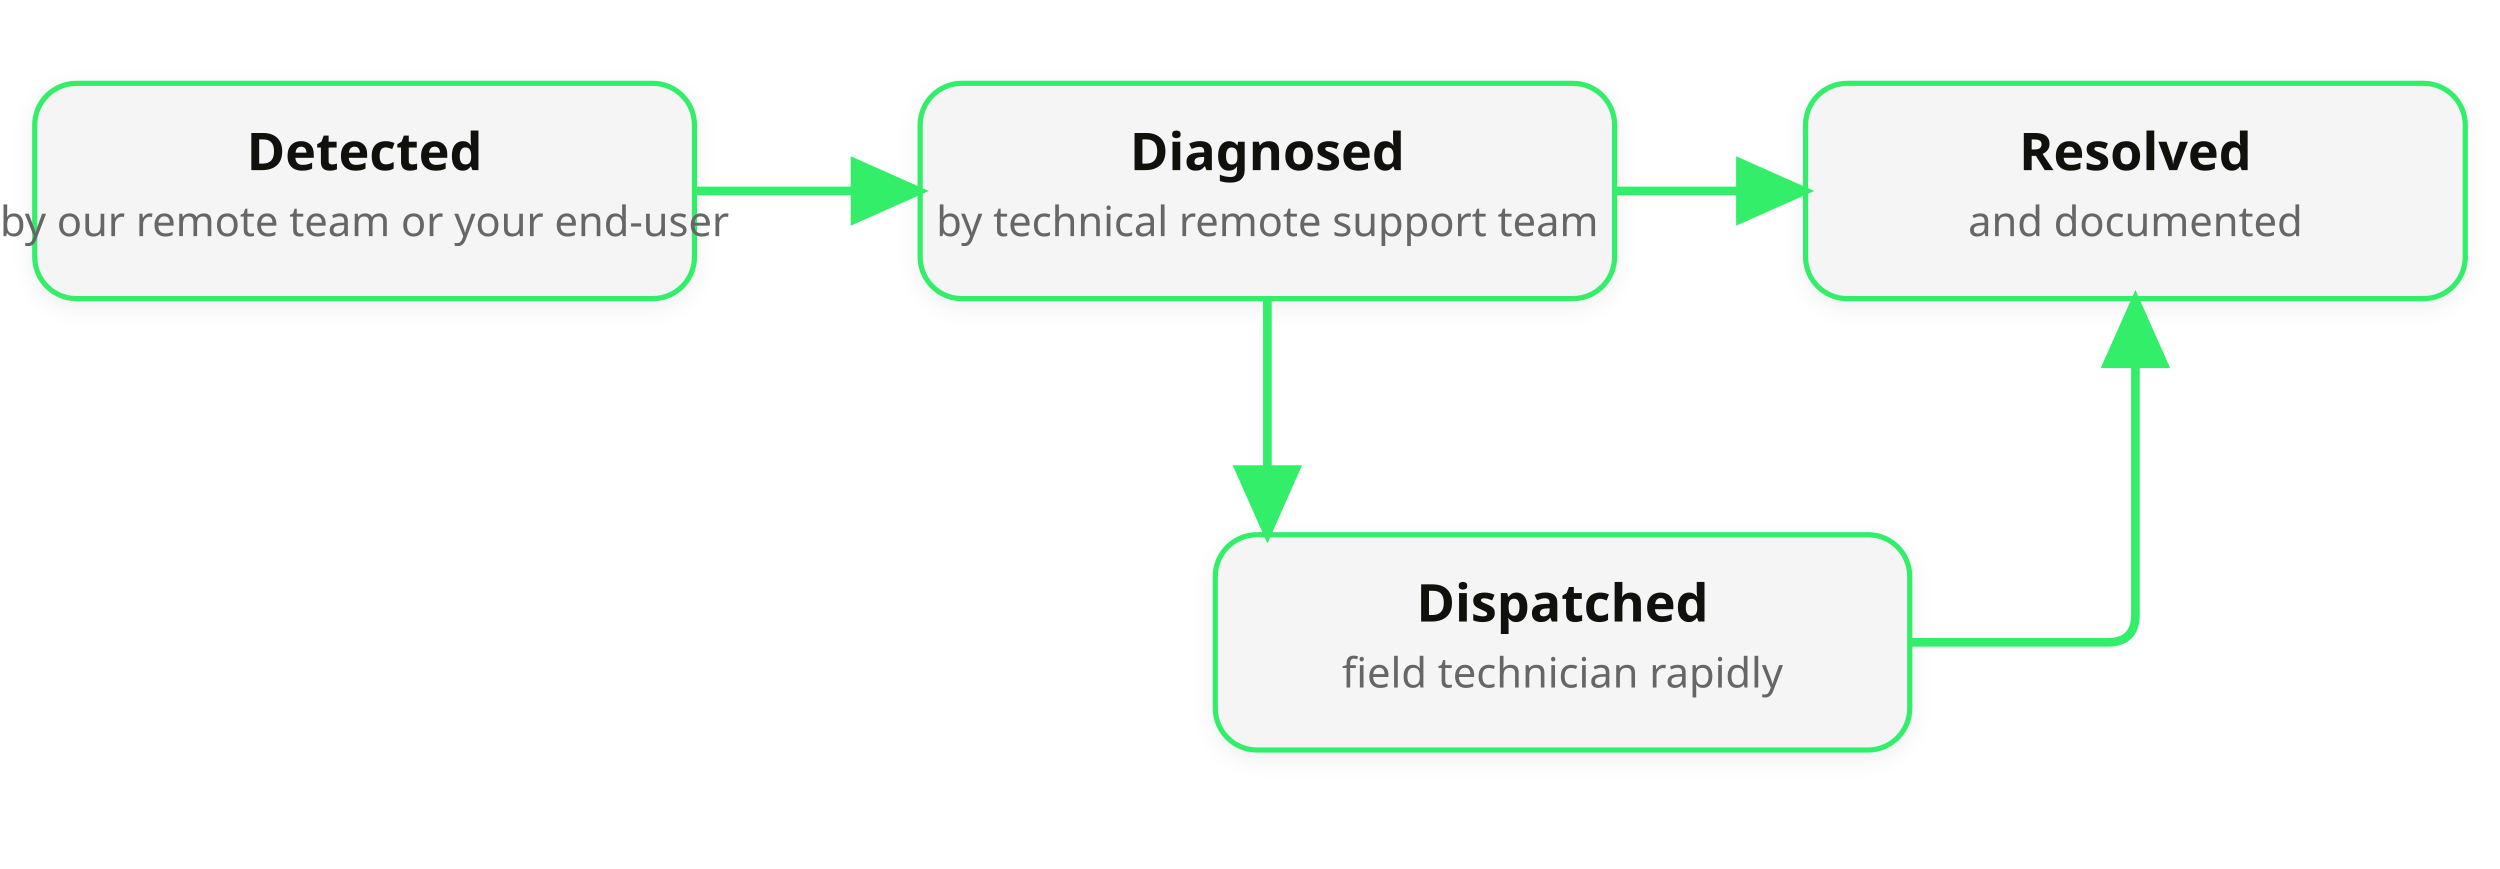
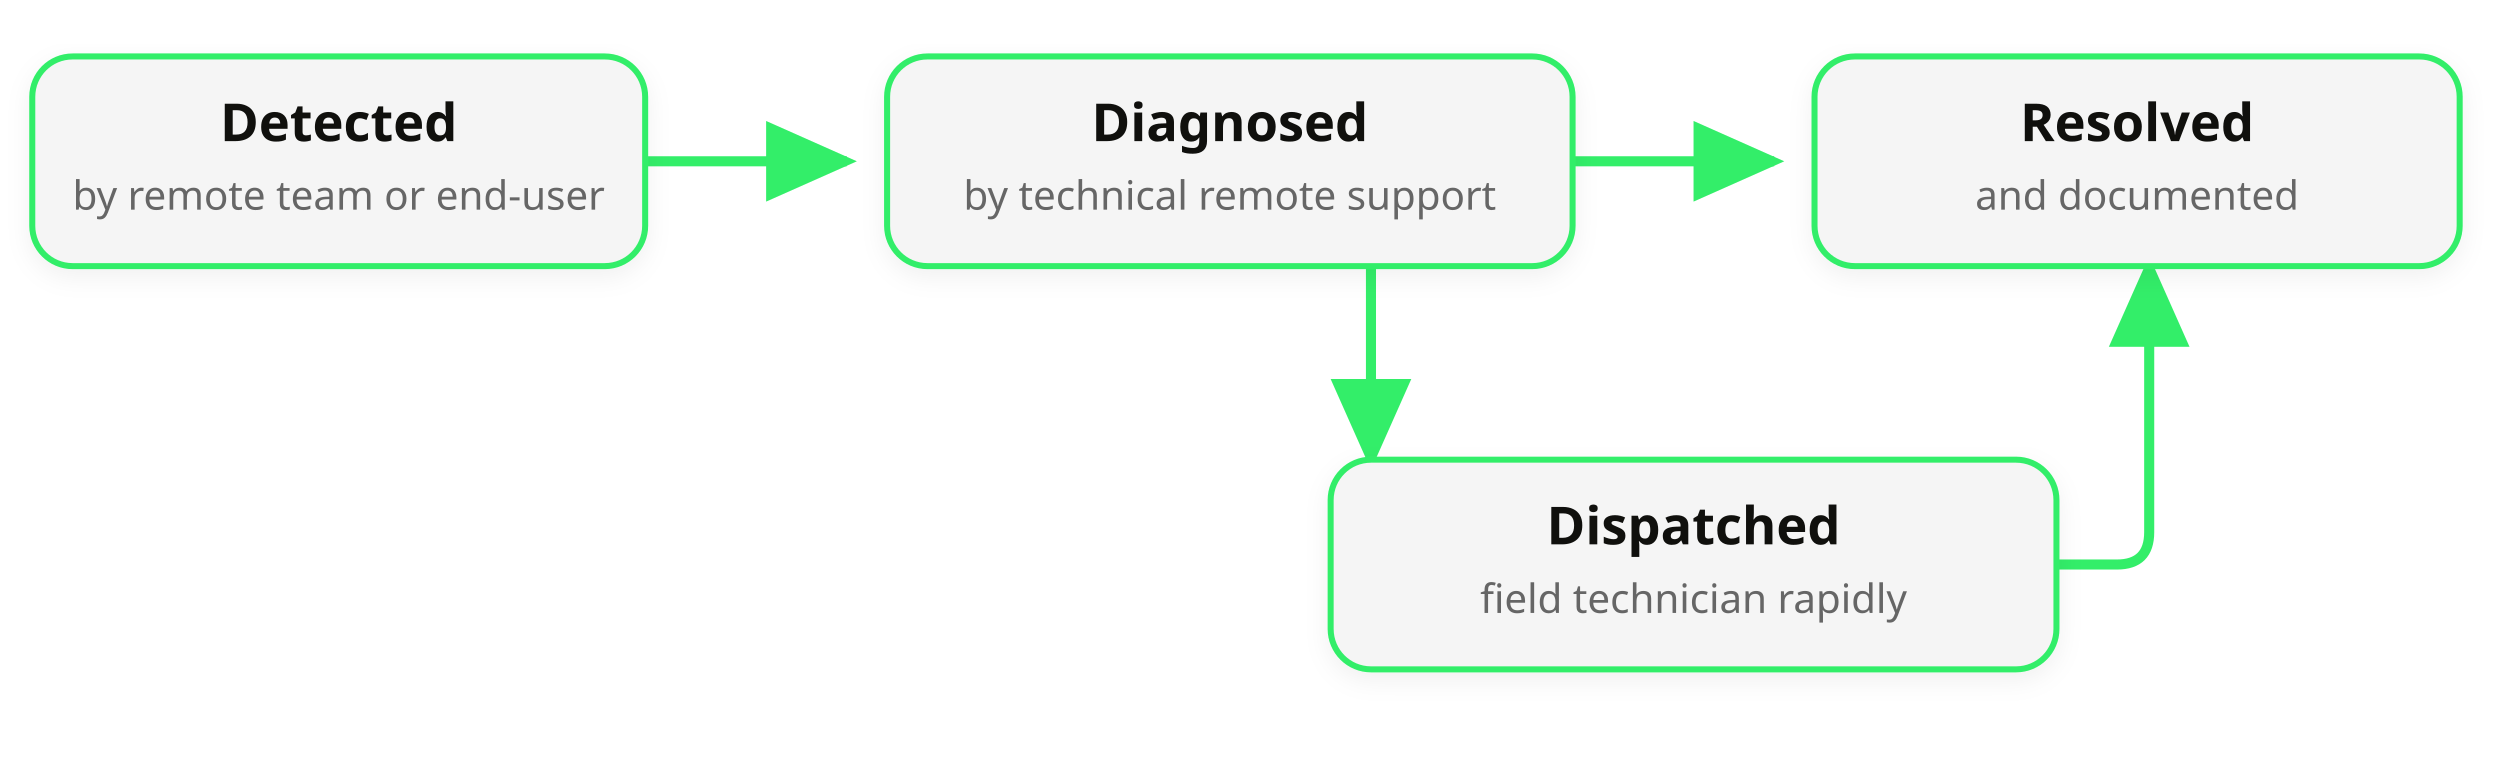
- <svg xmlns="http://www.w3.org/2000/svg" viewBox="0 0 720 250" font-family="'DM Sans', sans-serif">
+ <svg xmlns="http://www.w3.org/2000/svg" viewBox="0 0 620 190" font-family="'DM Sans', sans-serif">
  <defs>
    <marker id="tf-arr" markerWidth="9" markerHeight="8" refX="8" refY="4" orient="auto" markerUnits="strokeWidth">
      <polygon points="0 0, 9 4, 0 8" fill="#33ee69" />
    </marker>
    <filter id="tf-shadow" x="-10%" y="-10%" width="130%" height="140%">
      <feDropShadow dx="0" dy="2" stdDeviation="3" flood-color="#000000" flood-opacity="0.06" />
    </filter>
  </defs>
+   <path d="M 160 40 L 210 40" fill="none" stroke="#33ee69" stroke-width="2.5" marker-end="url(#tf-arr)" />
+   <path d="M 390 40 L 440 40" fill="none" stroke="#33ee69" stroke-width="2.5" marker-end="url(#tf-arr)" />
+   <path d="M 340 66 L 340 114" fill="none" stroke="#33ee69" stroke-width="2.5" marker-end="url(#tf-arr)" />
+   <path d="M 470 140 L 525 140 Q 533 140 533 132 L 533 66" fill="none" stroke="#33ee69" stroke-width="2.5" marker-end="url(#tf-arr)" />
  <g filter="url(#tf-shadow)">
-     <rect x="10" y="24" width="190" height="62" rx="12" ry="12" fill="#f5f5f5" stroke="#33ee69" stroke-width="1.5" />
+     <rect x="8" y="14" width="152" height="52" rx="10" fill="#f5f5f5" stroke="#33ee69" stroke-width="1.5" />
  </g>
-   <text x="105" y="49" text-anchor="middle" font-size="15" font-weight="700" fill="#10100d">Detected</text>
-   <text x="105" y="68" text-anchor="middle" font-size="12" font-weight="400" fill="#666">by our remote team or your end-user</text>
+   <text x="84" y="35" text-anchor="middle" font-size="13" font-weight="700" fill="#10100d">Detected</text>
+   <text x="84" y="52" text-anchor="middle" font-size="10" font-weight="400" fill="#666">by remote team or end-user</text>
  <g filter="url(#tf-shadow)">
-     <rect x="265" y="24" width="200" height="62" rx="12" ry="12" fill="#f5f5f5" stroke="#33ee69" stroke-width="1.5" />
+     <rect x="220" y="14" width="170" height="52" rx="10" fill="#f5f5f5" stroke="#33ee69" stroke-width="1.5" />
  </g>
-   <text x="365" y="49" text-anchor="middle" font-size="15" font-weight="700" fill="#10100d">Diagnosed</text>
-   <text x="365" y="68" text-anchor="middle" font-size="12" font-weight="400" fill="#666">by technical remote support team</text>
+   <text x="305" y="35" text-anchor="middle" font-size="13" font-weight="700" fill="#10100d">Diagnosed</text>
+   <text x="305" y="52" text-anchor="middle" font-size="10" font-weight="400" fill="#666">by technical remote support</text>
  <g filter="url(#tf-shadow)">
-     <rect x="520" y="24" width="190" height="62" rx="12" ry="12" fill="#f5f5f5" stroke="#33ee69" stroke-width="1.5" />
+     <rect x="450" y="14" width="160" height="52" rx="10" fill="#f5f5f5" stroke="#33ee69" stroke-width="1.5" />
  </g>
-   <text x="615" y="49" text-anchor="middle" font-size="15" font-weight="700" fill="#10100d">Resolved</text>
-   <text x="615" y="68" text-anchor="middle" font-size="12" font-weight="400" fill="#666">and documented</text>
+   <text x="530" y="35" text-anchor="middle" font-size="13" font-weight="700" fill="#10100d">Resolved</text>
+   <text x="530" y="52" text-anchor="middle" font-size="10" font-weight="400" fill="#666">and documented</text>
  <g filter="url(#tf-shadow)">
-     <rect x="350" y="154" width="200" height="62" rx="12" ry="12" fill="#f5f5f5" stroke="#33ee69" stroke-width="1.5" />
+     <rect x="330" y="114" width="180" height="52" rx="10" fill="#f5f5f5" stroke="#33ee69" stroke-width="1.5" />
  </g>
-   <text x="450" y="179" text-anchor="middle" font-size="15" font-weight="700" fill="#10100d">Dispatched</text>
-   <text x="450" y="198" text-anchor="middle" font-size="12" font-weight="400" fill="#666">field technician rapidly</text>
-   <path d="M 200 55 L 265 55" fill="none" stroke="#33ee69" stroke-width="2.5" marker-end="url(#tf-arr)" />
-   <path d="M 465 55 L 520 55" fill="none" stroke="#33ee69" stroke-width="2.5" marker-end="url(#tf-arr)" />
-   <path d="M 365 86 L 365 154" fill="none" stroke="#33ee69" stroke-width="2.5" marker-end="url(#tf-arr)" />
-   <path d="M 550 185 L 607 185 Q 615 185 615 177 L 615 86" fill="none" stroke="#33ee69" stroke-width="2.5" marker-end="url(#tf-arr)" />
+   <text x="420" y="135" text-anchor="middle" font-size="13" font-weight="700" fill="#10100d">Dispatched</text>
+   <text x="420" y="152" text-anchor="middle" font-size="10" font-weight="400" fill="#666">field technician rapidly</text>
</svg>
